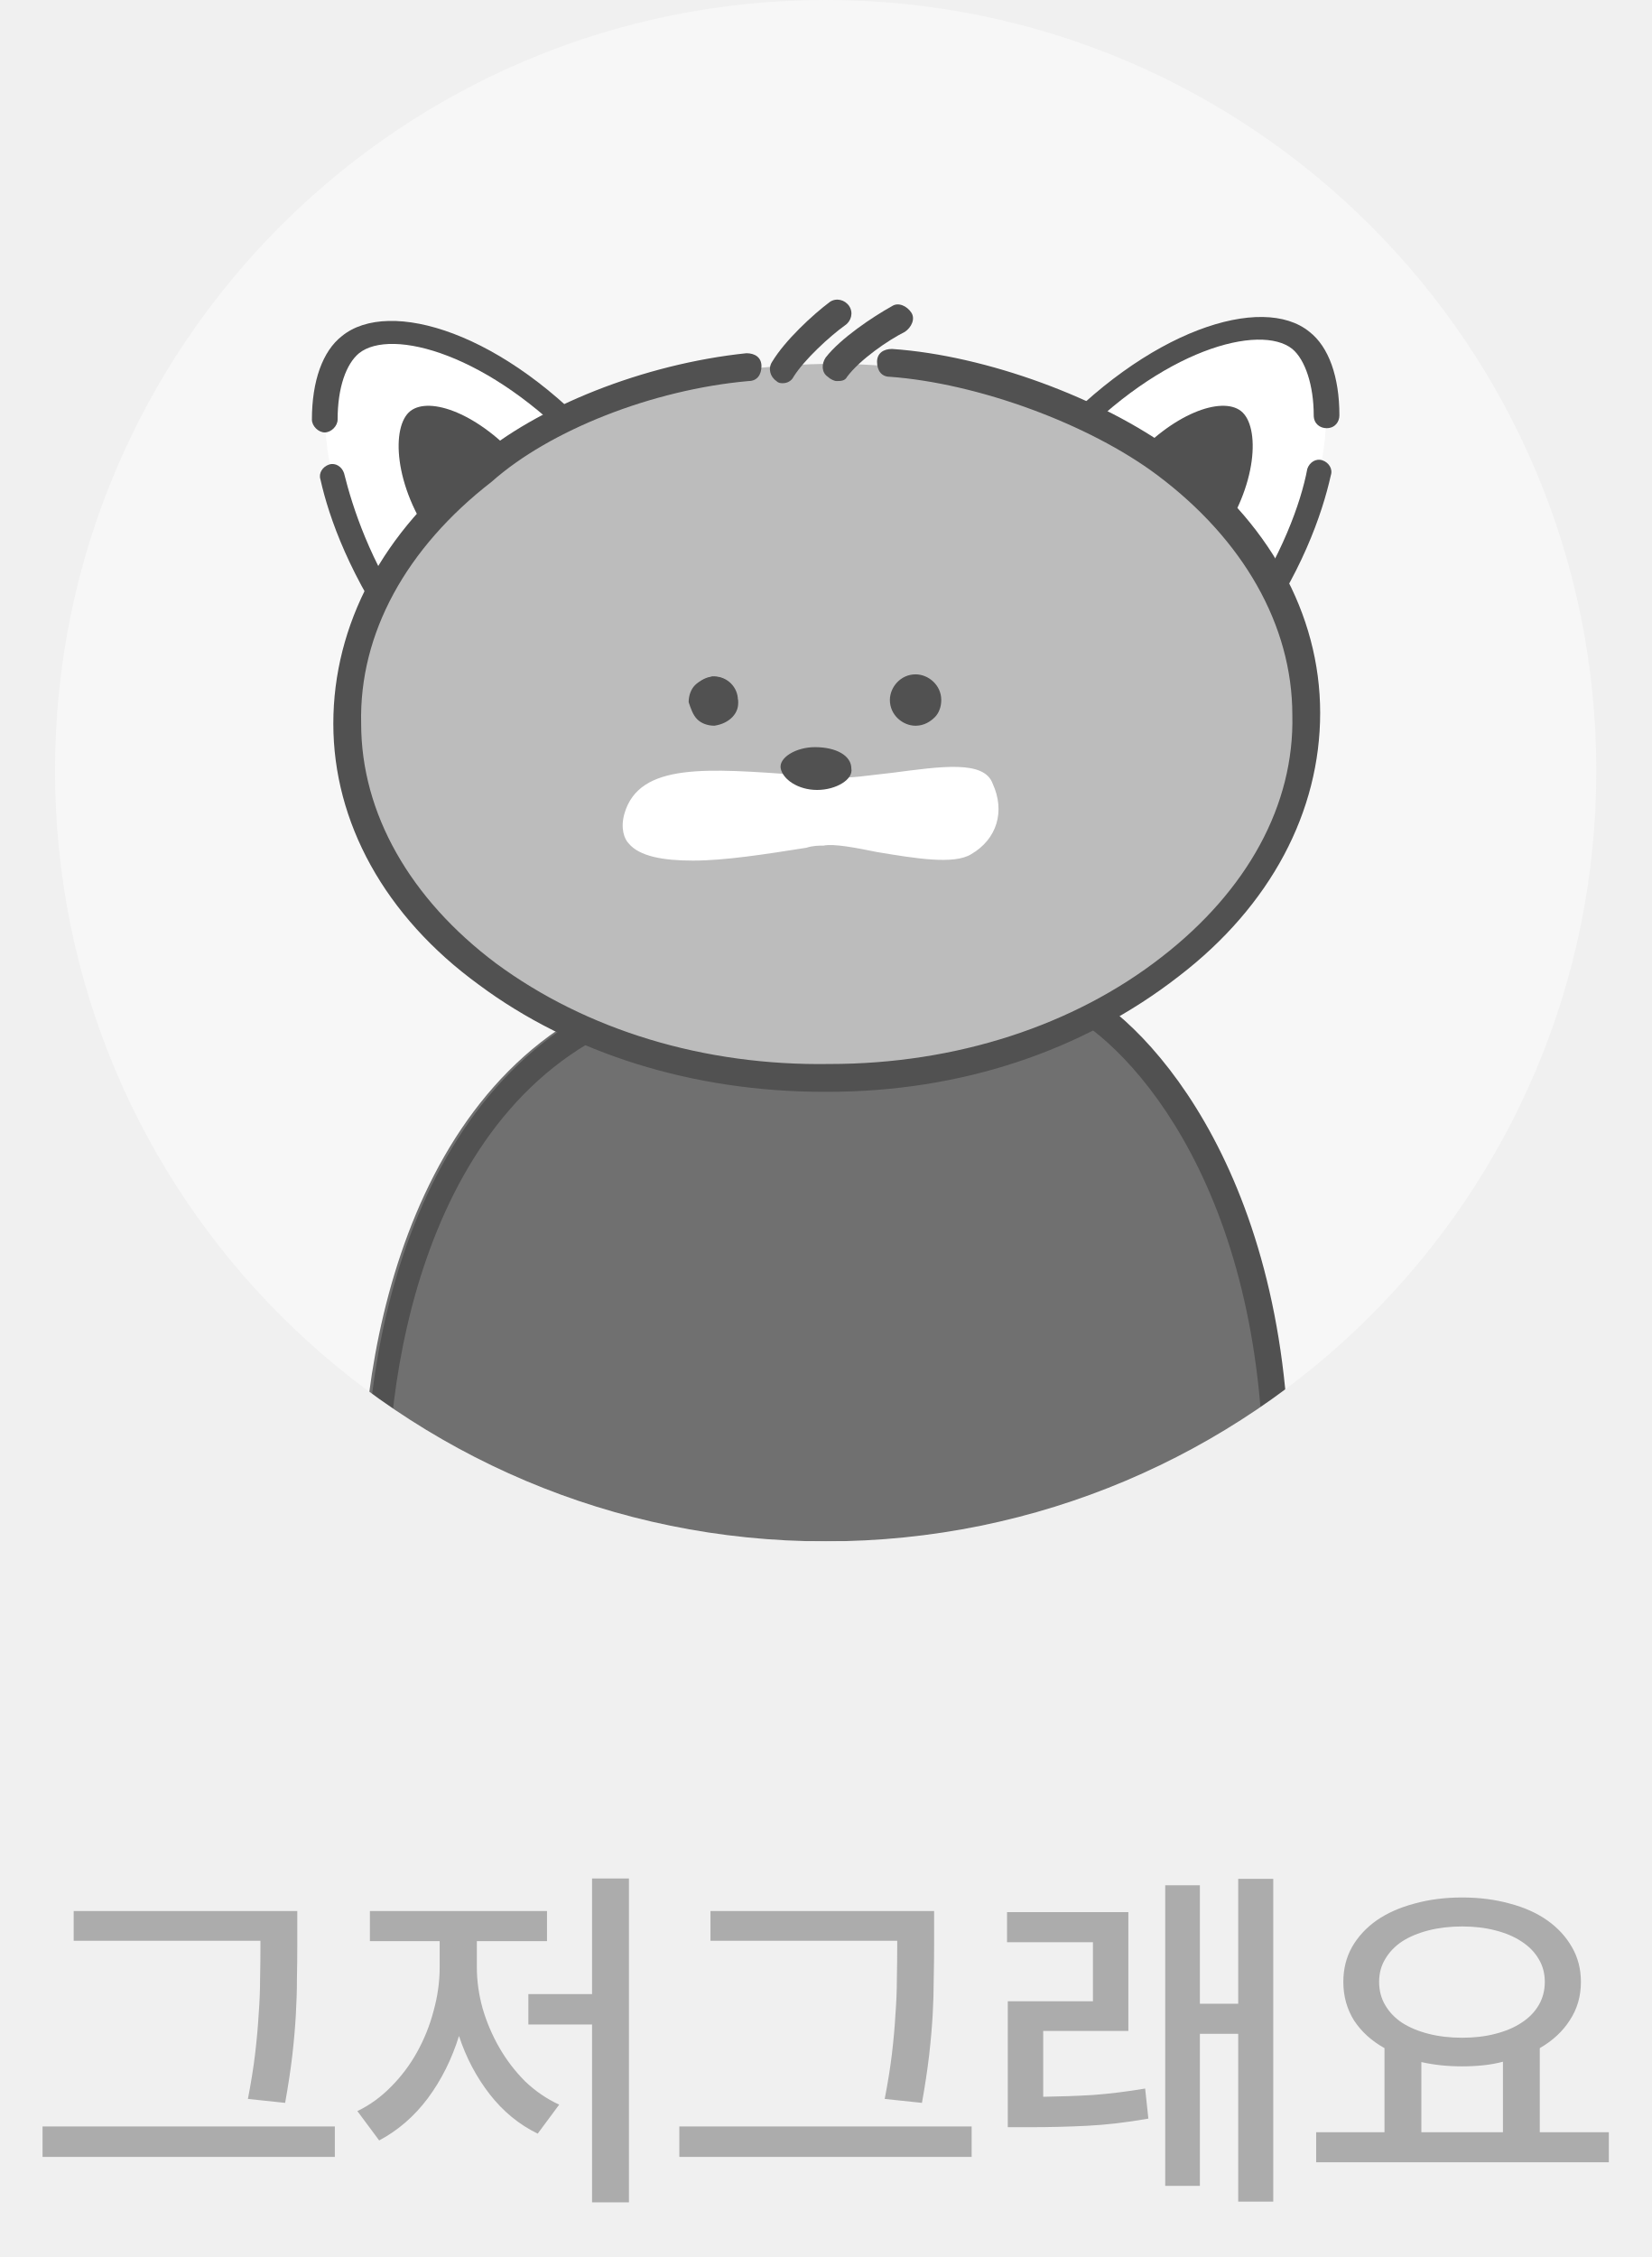
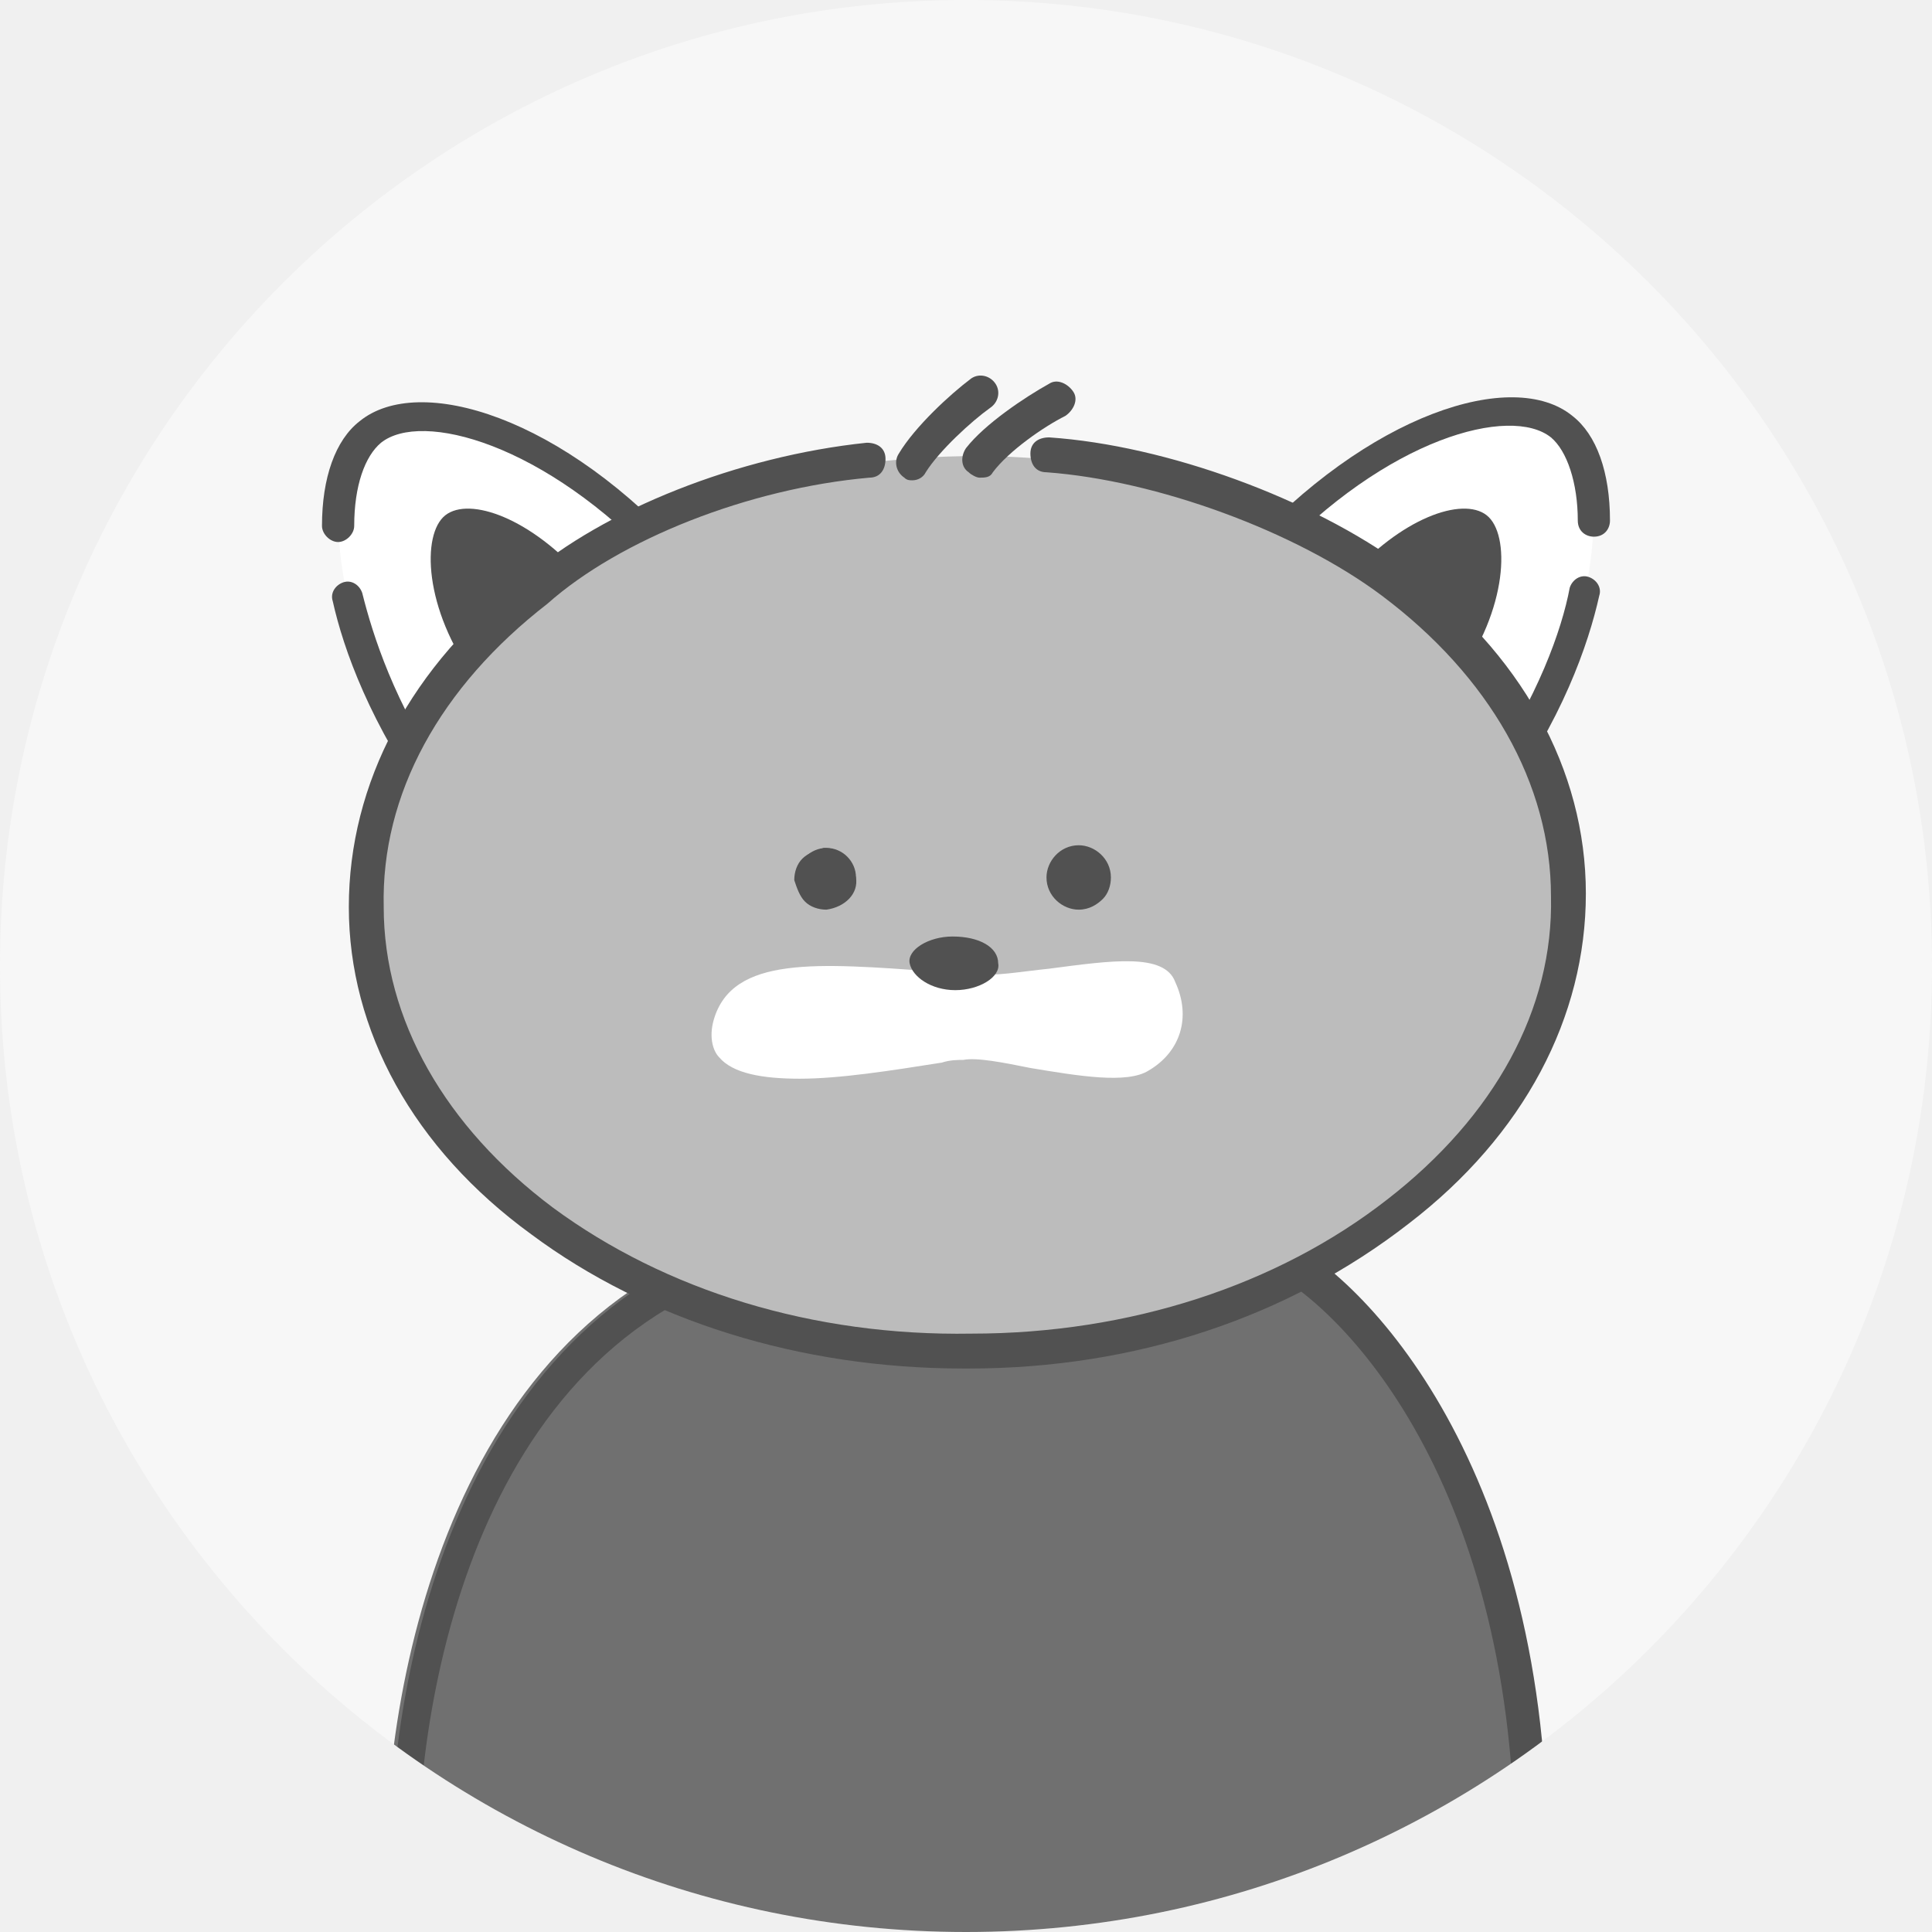
- <svg xmlns="http://www.w3.org/2000/svg" width="60" height="82" viewBox="0 0 60 82" fill="none">
-   <path d="M30 56C45.464 56 58 43.464 58 28C58 12.536 45.464 0 30 0C14.536 0 2 12.536 2 28C2 43.464 14.536 56 30 56Z" fill="#F7F7F7" />
-   <mask id="mask0_161_5236" style="mask-type:alpha" maskUnits="userSpaceOnUse" x="2" y="0" width="56" height="56">
-     <path d="M30 56C45.464 56 58 43.464 58 28C58 12.536 45.464 0 30 0C14.536 0 2 12.536 2 28C2 43.464 14.536 56 30 56Z" fill="#EFEFEF" />
+ <svg xmlns="http://www.w3.org/2000/svg" width="56" height="56" viewBox="0 0 56 56" fill="none">
+   <path d="M28 56C43.464 56 56 43.464 56 28C56 12.536 43.464 0 28 0C12.536 0 0 12.536 0 28C0 43.464 12.536 56 28 56Z" fill="#F7F7F7" />
+   <mask id="mask0_929_5950" style="mask-type:alpha" maskUnits="userSpaceOnUse" x="0" y="0" width="56" height="56">
+     <path d="M28 56C43.464 56 56 43.464 56 28C56 12.536 43.464 0 28 0C12.536 0 0 12.536 0 28C0 43.464 12.536 56 28 56Z" fill="#EFEFEF" />
  </mask>
-   <g mask="url(#mask0_161_5236)">
-     <path d="M12.811 12.678C10.478 14.311 12.811 20.689 14.211 22.167C15.611 23.644 20.978 15.711 20.978 15.711C20.978 15.711 15.767 10.655 12.811 12.678Z" fill="white" />
-     <path d="M47.189 12.6C49.522 14.233 47.189 20.611 45.789 22.089C44.311 23.567 39.022 15.633 39.022 15.633C39.022 15.633 44.311 10.578 47.189 12.6Z" fill="white" />
-     <path d="M23.311 36.322C14.833 39.278 13.355 50.322 13.667 55.533H46.333C46.878 43.711 41.744 37.8 39.1 36.322C37.389 35.155 31.867 33.444 23.311 36.322Z" fill="#707070" />
-     <path d="M46.333 56H13.666C13.433 56 13.278 55.844 13.2 55.611C12.889 50.089 14.522 38.889 23.233 35.933C27.044 34.611 30.622 34.067 33.811 34.378C37.155 34.611 38.867 35.7 39.333 36.011C42.133 37.567 47.344 43.711 46.722 55.611C46.722 55.767 46.566 56 46.333 56ZM14.133 55.067H45.867C46.255 43.867 41.511 38.189 38.867 36.711C38.867 36.711 38.867 36.711 38.789 36.711C37.078 35.467 31.711 33.911 23.466 36.789C15.533 39.511 13.9 49.7 14.133 55.067Z" fill="#707070" />
-     <path d="M13.822 56C13.589 56 13.355 55.844 13.355 55.611C12.967 50.089 14.6 38.967 23.311 35.933C27.122 34.611 30.7 34.067 33.889 34.378C37.233 34.611 38.944 35.7 39.411 36.011C42.211 37.567 47.422 43.711 46.8 55.611C46.8 55.844 46.567 56.078 46.333 56.078C46.1 56.078 45.867 55.844 45.867 55.611C46.411 44.1 41.511 38.344 38.867 36.867C38.867 36.867 38.867 36.867 38.789 36.867C37.078 35.622 31.711 34.067 23.467 36.944C15.3 39.745 13.822 50.4 14.133 55.689C14.289 55.767 14.133 56 13.822 56Z" fill="#515151" />
-     <path d="M14.833 23.645C14.833 23.645 14.755 23.645 14.833 23.645C14.678 23.645 14.522 23.567 14.522 23.489C12.733 21 11.956 18.822 11.644 17.422C11.567 17.189 11.722 16.956 11.956 16.878C12.189 16.8 12.422 16.956 12.5 17.189C12.811 18.433 13.433 20.378 14.911 22.556L21.133 16.411C17.789 12.834 14.211 11.9 13.044 12.834C12.578 13.222 12.267 14.078 12.267 15.245C12.267 15.478 12.033 15.711 11.8 15.711C11.567 15.711 11.333 15.478 11.333 15.245C11.333 13.845 11.722 12.756 12.422 12.211C14.133 10.811 18.333 12.056 21.989 16.178C22.144 16.334 22.144 16.645 21.989 16.8L15.144 23.645C15.067 23.567 14.911 23.645 14.833 23.645Z" fill="#515151" />
-     <path d="M14.911 14.933C15.611 14.389 17.4 15.011 18.956 16.8C18.411 17.189 17.867 17.578 17.322 18.122C16.7 18.667 16.233 19.211 15.767 19.678C14.289 17.655 14.211 15.478 14.911 14.933Z" fill="#515151" />
-     <path d="M45.166 23.645C45.089 23.645 44.933 23.567 44.855 23.489L38.011 16.645C37.855 16.489 37.855 16.256 38.011 16.022C41.666 11.978 45.867 10.656 47.578 12.056C48.278 12.6 48.666 13.689 48.666 15.089C48.666 15.322 48.511 15.556 48.2 15.556C47.967 15.556 47.733 15.4 47.733 15.089C47.733 14 47.422 13.067 46.955 12.678C45.789 11.745 42.211 12.678 38.867 16.256L45.089 22.4C46.566 20.222 47.267 18.278 47.5 17.033C47.578 16.8 47.811 16.645 48.044 16.722C48.278 16.8 48.433 17.033 48.355 17.267C48.044 18.667 47.267 20.922 45.478 23.333C45.478 23.567 45.322 23.645 45.166 23.645C45.244 23.645 45.166 23.645 45.166 23.645Z" fill="#515151" />
-     <path d="M45.089 14.933C44.389 14.389 42.6 15.011 41.044 16.8C41.589 17.189 42.133 17.578 42.678 18.122C43.3 18.667 43.767 19.211 44.233 19.678C45.711 17.655 45.789 15.478 45.089 14.933Z" fill="#515151" />
-     <path d="M47.422 26.055C47.422 29.555 45.555 32.822 42.444 35.233C39.333 37.644 34.978 39.122 30.078 39.2C25.255 39.278 20.822 37.8 17.711 35.467C14.522 33.133 12.655 29.867 12.578 26.367C12.578 22.867 14.444 19.6 17.555 17.189C20.666 14.778 25.022 13.3 29.922 13.222C34.744 13.144 39.178 14.622 42.289 16.956C45.478 19.367 47.422 22.555 47.422 26.055Z" fill="#BCBCBC" />
-     <path d="M28.444 13.922C28.367 13.922 28.289 13.922 28.211 13.844C27.978 13.689 27.9 13.378 28.055 13.144C28.522 12.367 29.533 11.433 30.155 10.967C30.389 10.811 30.7 10.889 30.855 11.122C31.011 11.356 30.933 11.667 30.7 11.822C30.155 12.211 29.222 13.067 28.833 13.689C28.756 13.844 28.6 13.922 28.444 13.922Z" fill="#515151" />
-     <path d="M30.389 13.844C30.311 13.844 30.156 13.767 30.078 13.689C29.845 13.533 29.845 13.222 30 12.989C30.544 12.289 31.711 11.511 32.411 11.122C32.645 10.967 32.956 11.122 33.111 11.355C33.267 11.589 33.111 11.9 32.878 12.056C32.256 12.367 31.244 13.067 30.778 13.689C30.7 13.844 30.544 13.844 30.389 13.844Z" fill="#515151" />
-     <path d="M29.922 39.667C25.178 39.667 20.744 38.267 17.4 35.778C13.978 33.289 12.111 29.867 12.111 26.289C12.111 22.711 13.9 19.289 17.244 16.722C19.5 14.778 23.389 13.222 27.122 12.833C27.433 12.833 27.667 12.989 27.667 13.3C27.667 13.611 27.511 13.844 27.2 13.844C23.7 14.155 19.967 15.633 17.867 17.5C14.755 19.911 13.044 23.022 13.122 26.289C13.122 29.555 14.911 32.667 18.022 35C21.289 37.411 25.567 38.733 30.155 38.656C34.744 38.656 39.022 37.255 42.211 34.767C45.322 32.355 47.033 29.244 46.956 25.978C46.956 22.711 45.167 19.6 42.056 17.267C39.567 15.4 35.522 13.922 32.333 13.689C32.022 13.689 31.867 13.456 31.867 13.144C31.867 12.833 32.1 12.678 32.411 12.678C35.833 12.911 40.033 14.467 42.678 16.411C46.1 18.9 47.967 22.322 47.967 25.9C47.967 29.478 46.178 32.9 42.833 35.467C39.333 38.189 34.9 39.667 30.078 39.667C30 39.667 29.922 39.667 29.922 39.667Z" fill="#515151" />
-     <path d="M25.955 24.578C25.489 24.578 25.1 24.966 25.1 25.433C25.1 25.9 25.489 26.289 25.955 26.289C26.422 26.289 26.811 25.9 26.811 25.433C26.811 24.966 26.422 24.578 25.955 24.578Z" fill="#515151" />
-     <path d="M25.956 26.366C25.722 26.366 25.489 26.289 25.333 26.133C25.178 25.978 25.1 25.744 25.022 25.511C25.022 25.278 25.1 25.044 25.256 24.889C25.411 24.733 25.644 24.655 25.878 24.578C26.111 24.578 26.344 24.655 26.5 24.811C26.655 24.966 26.733 25.2 26.811 25.433C26.889 25.9 26.5 26.289 25.956 26.366ZM25.956 24.655C25.722 24.655 25.567 24.733 25.411 24.889C25.256 25.044 25.178 25.2 25.178 25.433C25.178 25.666 25.256 25.822 25.411 25.978C25.567 26.133 25.722 26.211 25.956 26.211C26.344 26.211 26.733 25.822 26.733 25.433C26.733 25.2 26.655 25.044 26.5 24.889C26.344 24.733 26.189 24.655 25.956 24.655Z" fill="#515151" />
-     <path d="M33.267 24.578C32.8 24.578 32.411 24.966 32.411 25.433C32.411 25.9 32.8 26.289 33.267 26.289C33.733 26.289 34.122 25.9 34.122 25.433C34.122 24.966 33.733 24.578 33.267 24.578Z" fill="#515151" />
-     <path d="M33.267 26.367C32.8 26.367 32.333 25.978 32.333 25.433C32.333 24.967 32.722 24.5 33.267 24.5C33.733 24.5 34.2 24.889 34.2 25.433C34.2 25.667 34.122 25.9 33.967 26.056C33.811 26.211 33.578 26.367 33.267 26.367ZM33.267 24.656C32.878 24.656 32.489 25.044 32.489 25.433C32.489 25.822 32.8 26.211 33.267 26.211C33.5 26.211 33.656 26.133 33.811 25.978C33.967 25.822 34.044 25.667 34.044 25.433C34.044 24.967 33.733 24.656 33.267 24.656Z" fill="#515151" />
-     <path d="M36.066 28.467C35.755 27.611 34.2 27.845 32.411 28.078C31.633 28.156 30.778 28.311 30.233 28.233C29.844 28.233 29.455 28.156 29.067 28.156C25.722 27.922 23.233 27.689 22.689 29.556C22.533 30.1 22.689 30.489 22.844 30.645C23.233 31.111 24.089 31.267 25.178 31.267C26.344 31.267 27.822 31.033 29.3 30.8C29.533 30.722 29.767 30.722 29.922 30.722C30.311 30.645 31.089 30.8 31.866 30.956C33.267 31.189 34.666 31.422 35.289 31.033C36.222 30.489 36.533 29.478 36.066 28.467Z" fill="white" />
-     <path d="M29.689 28.7C30.389 28.7 31.011 28.311 30.933 27.922C30.933 27.456 30.389 27.145 29.611 27.145C28.911 27.145 28.289 27.533 28.367 27.922C28.445 28.311 28.989 28.7 29.689 28.7Z" fill="#515151" />
+   <g mask="url(#mask0_929_5950)">
+     <path d="M10.811 12.678C8.478 14.311 10.811 20.689 12.211 22.167C13.611 23.645 18.978 15.711 18.978 15.711C18.978 15.711 13.767 10.656 10.811 12.678Z" fill="white" />
+     <path d="M45.189 12.6C47.522 14.233 45.189 20.611 43.789 22.089C42.311 23.567 37.022 15.633 37.022 15.633C37.022 15.633 42.311 10.578 45.189 12.6Z" fill="white" />
+     <path d="M21.311 36.322C12.833 39.278 11.355 50.322 11.667 55.533H44.333C44.878 43.711 39.744 37.8 37.1 36.322C35.389 35.156 29.867 33.444 21.311 36.322Z" fill="#707070" />
+     <path d="M44.333 56H11.666C11.433 56 11.278 55.844 11.2 55.611C10.889 50.089 12.522 38.889 21.233 35.933C25.044 34.611 28.622 34.067 31.811 34.378C35.155 34.611 36.867 35.7 37.333 36.011C40.133 37.567 45.344 43.711 44.722 55.611C44.722 55.767 44.566 56 44.333 56ZM12.133 55.067H43.867C44.255 43.867 39.511 38.189 36.867 36.711C36.867 36.711 36.867 36.711 36.789 36.711C35.078 35.467 29.711 33.911 21.466 36.789C13.533 39.511 11.9 49.7 12.133 55.067Z" fill="#707070" />
+     <path d="M11.822 56C11.589 56 11.355 55.844 11.355 55.611C10.967 50.089 12.6 38.967 21.311 35.933C25.122 34.611 28.7 34.067 31.889 34.378C35.233 34.611 36.944 35.7 37.411 36.011C40.211 37.567 45.422 43.711 44.8 55.611C44.8 55.844 44.567 56.078 44.333 56.078C44.1 56.078 43.867 55.844 43.867 55.611C44.411 44.1 39.511 38.344 36.867 36.867C36.867 36.867 36.867 36.867 36.789 36.867C35.078 35.622 29.711 34.067 21.467 36.944C13.3 39.745 11.822 50.4 12.133 55.689C12.289 55.767 12.133 56 11.822 56Z" fill="#515151" />
+     <path d="M12.833 23.644C12.833 23.644 12.755 23.644 12.833 23.644C12.678 23.644 12.522 23.567 12.522 23.489C10.733 21 9.955 18.822 9.644 17.422C9.567 17.189 9.722 16.956 9.955 16.878C10.189 16.8 10.422 16.956 10.5 17.189C10.811 18.433 11.433 20.378 12.911 22.556L19.133 16.411C15.789 12.833 12.211 11.9 11.044 12.833C10.578 13.222 10.267 14.078 10.267 15.244C10.267 15.478 10.033 15.711 9.8 15.711C9.567 15.711 9.333 15.478 9.333 15.244C9.333 13.844 9.722 12.756 10.422 12.211C12.133 10.811 16.333 12.056 19.989 16.178C20.144 16.333 20.144 16.644 19.989 16.8L13.144 23.644C13.067 23.567 12.911 23.644 12.833 23.644Z" fill="#515151" />
+     <path d="M12.911 14.933C13.611 14.389 15.4 15.011 16.956 16.8C16.411 17.189 15.867 17.578 15.322 18.122C14.7 18.667 14.233 19.211 13.767 19.678C12.289 17.656 12.211 15.478 12.911 14.933Z" fill="#515151" />
+     <path d="M43.166 23.645C43.089 23.645 42.933 23.567 42.855 23.489L36.011 16.645C35.855 16.489 35.855 16.256 36.011 16.022C39.666 11.978 43.867 10.656 45.578 12.056C46.278 12.6 46.666 13.689 46.666 15.089C46.666 15.322 46.511 15.556 46.2 15.556C45.967 15.556 45.733 15.4 45.733 15.089C45.733 14 45.422 13.067 44.955 12.678C43.789 11.745 40.211 12.678 36.867 16.256L43.089 22.4C44.566 20.222 45.267 18.278 45.5 17.033C45.578 16.8 45.811 16.645 46.044 16.722C46.278 16.8 46.433 17.033 46.355 17.267C46.044 18.667 45.267 20.922 43.478 23.333C43.478 23.567 43.322 23.645 43.166 23.645C43.244 23.645 43.166 23.645 43.166 23.645Z" fill="#515151" />
+     <path d="M43.089 14.933C42.389 14.389 40.6 15.011 39.044 16.8C39.589 17.189 40.133 17.578 40.678 18.122C41.3 18.667 41.767 19.211 42.233 19.678C43.711 17.656 43.789 15.478 43.089 14.933Z" fill="#515151" />
+     <path d="M45.422 26.056C45.422 29.556 43.555 32.822 40.444 35.233C37.333 37.644 32.978 39.122 28.078 39.2C23.255 39.278 18.822 37.8 15.711 35.467C12.522 33.133 10.655 29.867 10.578 26.367C10.578 22.867 12.444 19.6 15.555 17.189C18.666 14.778 23.022 13.3 27.922 13.222C32.744 13.144 37.178 14.622 40.289 16.956C43.478 19.367 45.422 22.556 45.422 26.056Z" fill="#BCBCBC" />
+     <path d="M26.444 13.922C26.367 13.922 26.289 13.922 26.211 13.844C25.978 13.689 25.9 13.378 26.055 13.144C26.522 12.367 27.533 11.433 28.155 10.967C28.389 10.811 28.7 10.889 28.855 11.122C29.011 11.356 28.933 11.667 28.7 11.822C28.155 12.211 27.222 13.067 26.833 13.689C26.756 13.844 26.6 13.922 26.444 13.922Z" fill="#515151" />
+     <path d="M28.389 13.845C28.311 13.845 28.156 13.767 28.078 13.689C27.845 13.533 27.845 13.222 28 12.989C28.544 12.289 29.711 11.511 30.411 11.122C30.645 10.967 30.956 11.122 31.111 11.356C31.267 11.589 31.111 11.9 30.878 12.056C30.256 12.367 29.244 13.067 28.778 13.689C28.7 13.845 28.544 13.845 28.389 13.845Z" fill="#515151" />
+     <path d="M27.922 39.667C23.178 39.667 18.744 38.267 15.4 35.778C11.978 33.289 10.111 29.867 10.111 26.289C10.111 22.711 11.9 19.289 15.244 16.722C17.5 14.778 21.389 13.222 25.122 12.833C25.433 12.833 25.667 12.989 25.667 13.3C25.667 13.611 25.511 13.845 25.2 13.845C21.7 14.156 17.967 15.633 15.867 17.5C12.755 19.911 11.044 23.022 11.122 26.289C11.122 29.556 12.911 32.667 16.022 35C19.289 37.411 23.567 38.733 28.155 38.656C32.744 38.656 37.022 37.256 40.211 34.767C43.322 32.356 45.033 29.244 44.956 25.978C44.956 22.711 43.167 19.6 40.056 17.267C37.567 15.4 33.522 13.922 30.333 13.689C30.022 13.689 29.867 13.456 29.867 13.145C29.867 12.833 30.1 12.678 30.411 12.678C33.833 12.911 38.033 14.467 40.678 16.411C44.1 18.9 45.967 22.322 45.967 25.9C45.967 29.478 44.178 32.9 40.833 35.467C37.333 38.189 32.9 39.667 28.078 39.667C28 39.667 27.922 39.667 27.922 39.667Z" fill="#515151" />
+     <path d="M23.955 24.578C23.489 24.578 23.1 24.967 23.1 25.433C23.1 25.9 23.489 26.289 23.955 26.289C24.422 26.289 24.811 25.9 24.811 25.433C24.811 24.967 24.422 24.578 23.955 24.578Z" fill="#515151" />
+     <path d="M23.956 26.367C23.722 26.367 23.489 26.289 23.333 26.133C23.178 25.978 23.1 25.744 23.022 25.511C23.022 25.278 23.1 25.044 23.256 24.889C23.411 24.733 23.644 24.655 23.878 24.578C24.111 24.578 24.344 24.655 24.5 24.811C24.655 24.967 24.733 25.2 24.811 25.433C24.889 25.9 24.5 26.289 23.956 26.367ZM23.956 24.655C23.722 24.655 23.567 24.733 23.411 24.889C23.256 25.044 23.178 25.2 23.178 25.433C23.178 25.667 23.256 25.822 23.411 25.978C23.567 26.133 23.722 26.211 23.956 26.211C24.344 26.211 24.733 25.822 24.733 25.433C24.733 25.2 24.655 25.044 24.5 24.889C24.344 24.733 24.189 24.655 23.956 24.655Z" fill="#515151" />
+     <path d="M31.267 24.578C30.8 24.578 30.411 24.967 30.411 25.433C30.411 25.9 30.8 26.289 31.267 26.289C31.733 26.289 32.122 25.9 32.122 25.433C32.122 24.967 31.733 24.578 31.267 24.578Z" fill="#515151" />
+     <path d="M31.267 26.367C30.8 26.367 30.333 25.978 30.333 25.433C30.333 24.967 30.722 24.5 31.267 24.5C31.733 24.5 32.2 24.889 32.2 25.433C32.2 25.667 32.122 25.9 31.967 26.056C31.811 26.211 31.578 26.367 31.267 26.367ZM31.267 24.656C30.878 24.656 30.489 25.044 30.489 25.433C30.489 25.822 30.8 26.211 31.267 26.211C31.5 26.211 31.655 26.133 31.811 25.978C31.967 25.822 32.044 25.667 32.044 25.433C32.044 24.967 31.733 24.656 31.267 24.656Z" fill="#515151" />
+     <path d="M34.066 28.467C33.755 27.611 32.2 27.844 30.411 28.078C29.633 28.156 28.778 28.311 28.233 28.233C27.844 28.233 27.455 28.156 27.067 28.156C23.722 27.922 21.233 27.689 20.689 29.556C20.533 30.1 20.689 30.489 20.844 30.644C21.233 31.111 22.089 31.267 23.178 31.267C24.344 31.267 25.822 31.033 27.3 30.8C27.533 30.722 27.767 30.722 27.922 30.722C28.311 30.644 29.089 30.8 29.866 30.956C31.267 31.189 32.666 31.422 33.289 31.033C34.222 30.489 34.533 29.478 34.066 28.467Z" fill="white" />
+     <path d="M27.689 28.7C28.389 28.7 29.011 28.311 28.933 27.922C28.933 27.456 28.389 27.145 27.611 27.145C26.911 27.145 26.289 27.533 26.367 27.922C26.445 28.311 26.989 28.7 27.689 28.7Z" fill="#515151" />
  </g>
-   <path d="M9.463 70.511V70.693C9.463 71.074 9.458 71.473 9.45 71.889C9.45 72.296 9.432 72.73 9.398 73.189C9.372 73.64 9.328 74.121 9.268 74.632C9.207 75.135 9.12 75.676 9.008 76.257L10.36 76.4C10.472 75.776 10.559 75.204 10.62 74.684C10.68 74.155 10.723 73.661 10.749 73.202C10.775 72.743 10.789 72.309 10.789 71.902C10.797 71.486 10.802 71.083 10.802 70.693V69.432H2.677V70.511H9.463ZM12.166 77.258H1.546V78.363H12.166V77.258ZM22.852 68.249H21.512V72.448H19.198V73.553H21.512V80.014H22.852V68.249ZM17.326 71.473V70.524H19.875V69.432H13.44V70.524H15.975V71.473C15.975 72.002 15.901 72.53 15.754 73.059C15.615 73.588 15.415 74.086 15.155 74.554C14.896 75.022 14.579 75.442 14.207 75.815C13.842 76.188 13.435 76.482 12.985 76.699L13.777 77.765C14.462 77.401 15.052 76.89 15.546 76.231C16.04 75.564 16.416 74.81 16.677 73.969C16.936 74.758 17.309 75.464 17.794 76.088C18.28 76.712 18.86 77.189 19.537 77.518L20.317 76.465C19.866 76.257 19.454 75.975 19.081 75.62C18.718 75.256 18.405 74.849 18.145 74.398C17.886 73.947 17.682 73.471 17.535 72.968C17.396 72.465 17.326 71.967 17.326 71.473ZM32.6 70.511V70.693C32.6 71.074 32.596 71.473 32.587 71.889C32.587 72.296 32.57 72.73 32.535 73.189C32.51 73.64 32.466 74.121 32.406 74.632C32.345 75.135 32.258 75.676 32.145 76.257L33.498 76.4C33.61 75.776 33.697 75.204 33.758 74.684C33.818 74.155 33.861 73.661 33.888 73.202C33.913 72.743 33.926 72.309 33.926 71.902C33.935 71.486 33.94 71.083 33.94 70.693V69.432H25.814V70.511H32.6ZM35.304 77.258H24.683V78.363H35.304V77.258ZM46.263 68.262H44.989V72.799H43.597V68.496H42.337V79.416H43.597V73.891H44.989V79.988H46.263V68.262ZM37.904 76.179V73.787H40.998V69.471H36.59V70.563H39.711V72.708H36.617V77.284H37.41C38.129 77.284 38.831 77.267 39.516 77.232C40.2 77.197 40.937 77.111 41.725 76.972L41.608 75.88C40.932 75.993 40.3 76.071 39.711 76.114C39.121 76.149 38.519 76.17 37.904 76.179ZM58.456 77.466H55.947V74.411C56.414 74.142 56.779 73.804 57.038 73.397C57.307 72.99 57.441 72.526 57.441 72.006C57.441 71.538 57.333 71.118 57.117 70.745C56.9 70.364 56.601 70.039 56.219 69.77C55.838 69.501 55.383 69.298 54.855 69.159C54.326 69.012 53.749 68.938 53.126 68.938C52.502 68.938 51.925 69.012 51.397 69.159C50.868 69.298 50.408 69.501 50.019 69.77C49.637 70.039 49.338 70.364 49.121 70.745C48.913 71.118 48.809 71.538 48.809 72.006C48.809 72.526 48.94 72.994 49.2 73.41C49.468 73.817 49.837 74.151 50.304 74.411V77.466H47.822V78.558H58.456V77.466ZM53.126 69.991C53.568 69.991 53.971 70.039 54.334 70.134C54.707 70.229 55.023 70.364 55.283 70.537C55.552 70.71 55.76 70.923 55.907 71.174C56.055 71.417 56.129 71.694 56.129 72.006C56.129 72.318 56.055 72.6 55.907 72.851C55.76 73.102 55.552 73.315 55.283 73.488C55.023 73.661 54.707 73.796 54.334 73.891C53.971 73.986 53.568 74.034 53.126 74.034C52.684 74.034 52.276 73.986 51.904 73.891C51.531 73.796 51.21 73.661 50.941 73.488C50.681 73.315 50.478 73.102 50.331 72.851C50.183 72.6 50.109 72.318 50.109 72.006C50.109 71.694 50.183 71.417 50.331 71.174C50.478 70.923 50.681 70.71 50.941 70.537C51.21 70.364 51.531 70.229 51.904 70.134C52.276 70.039 52.684 69.991 53.126 69.991ZM51.644 77.466V74.918C52.103 75.022 52.597 75.074 53.126 75.074C53.386 75.074 53.641 75.061 53.892 75.035C54.144 75.009 54.382 74.966 54.608 74.905V77.466H51.644Z" fill="#ACACAC" />
</svg>
